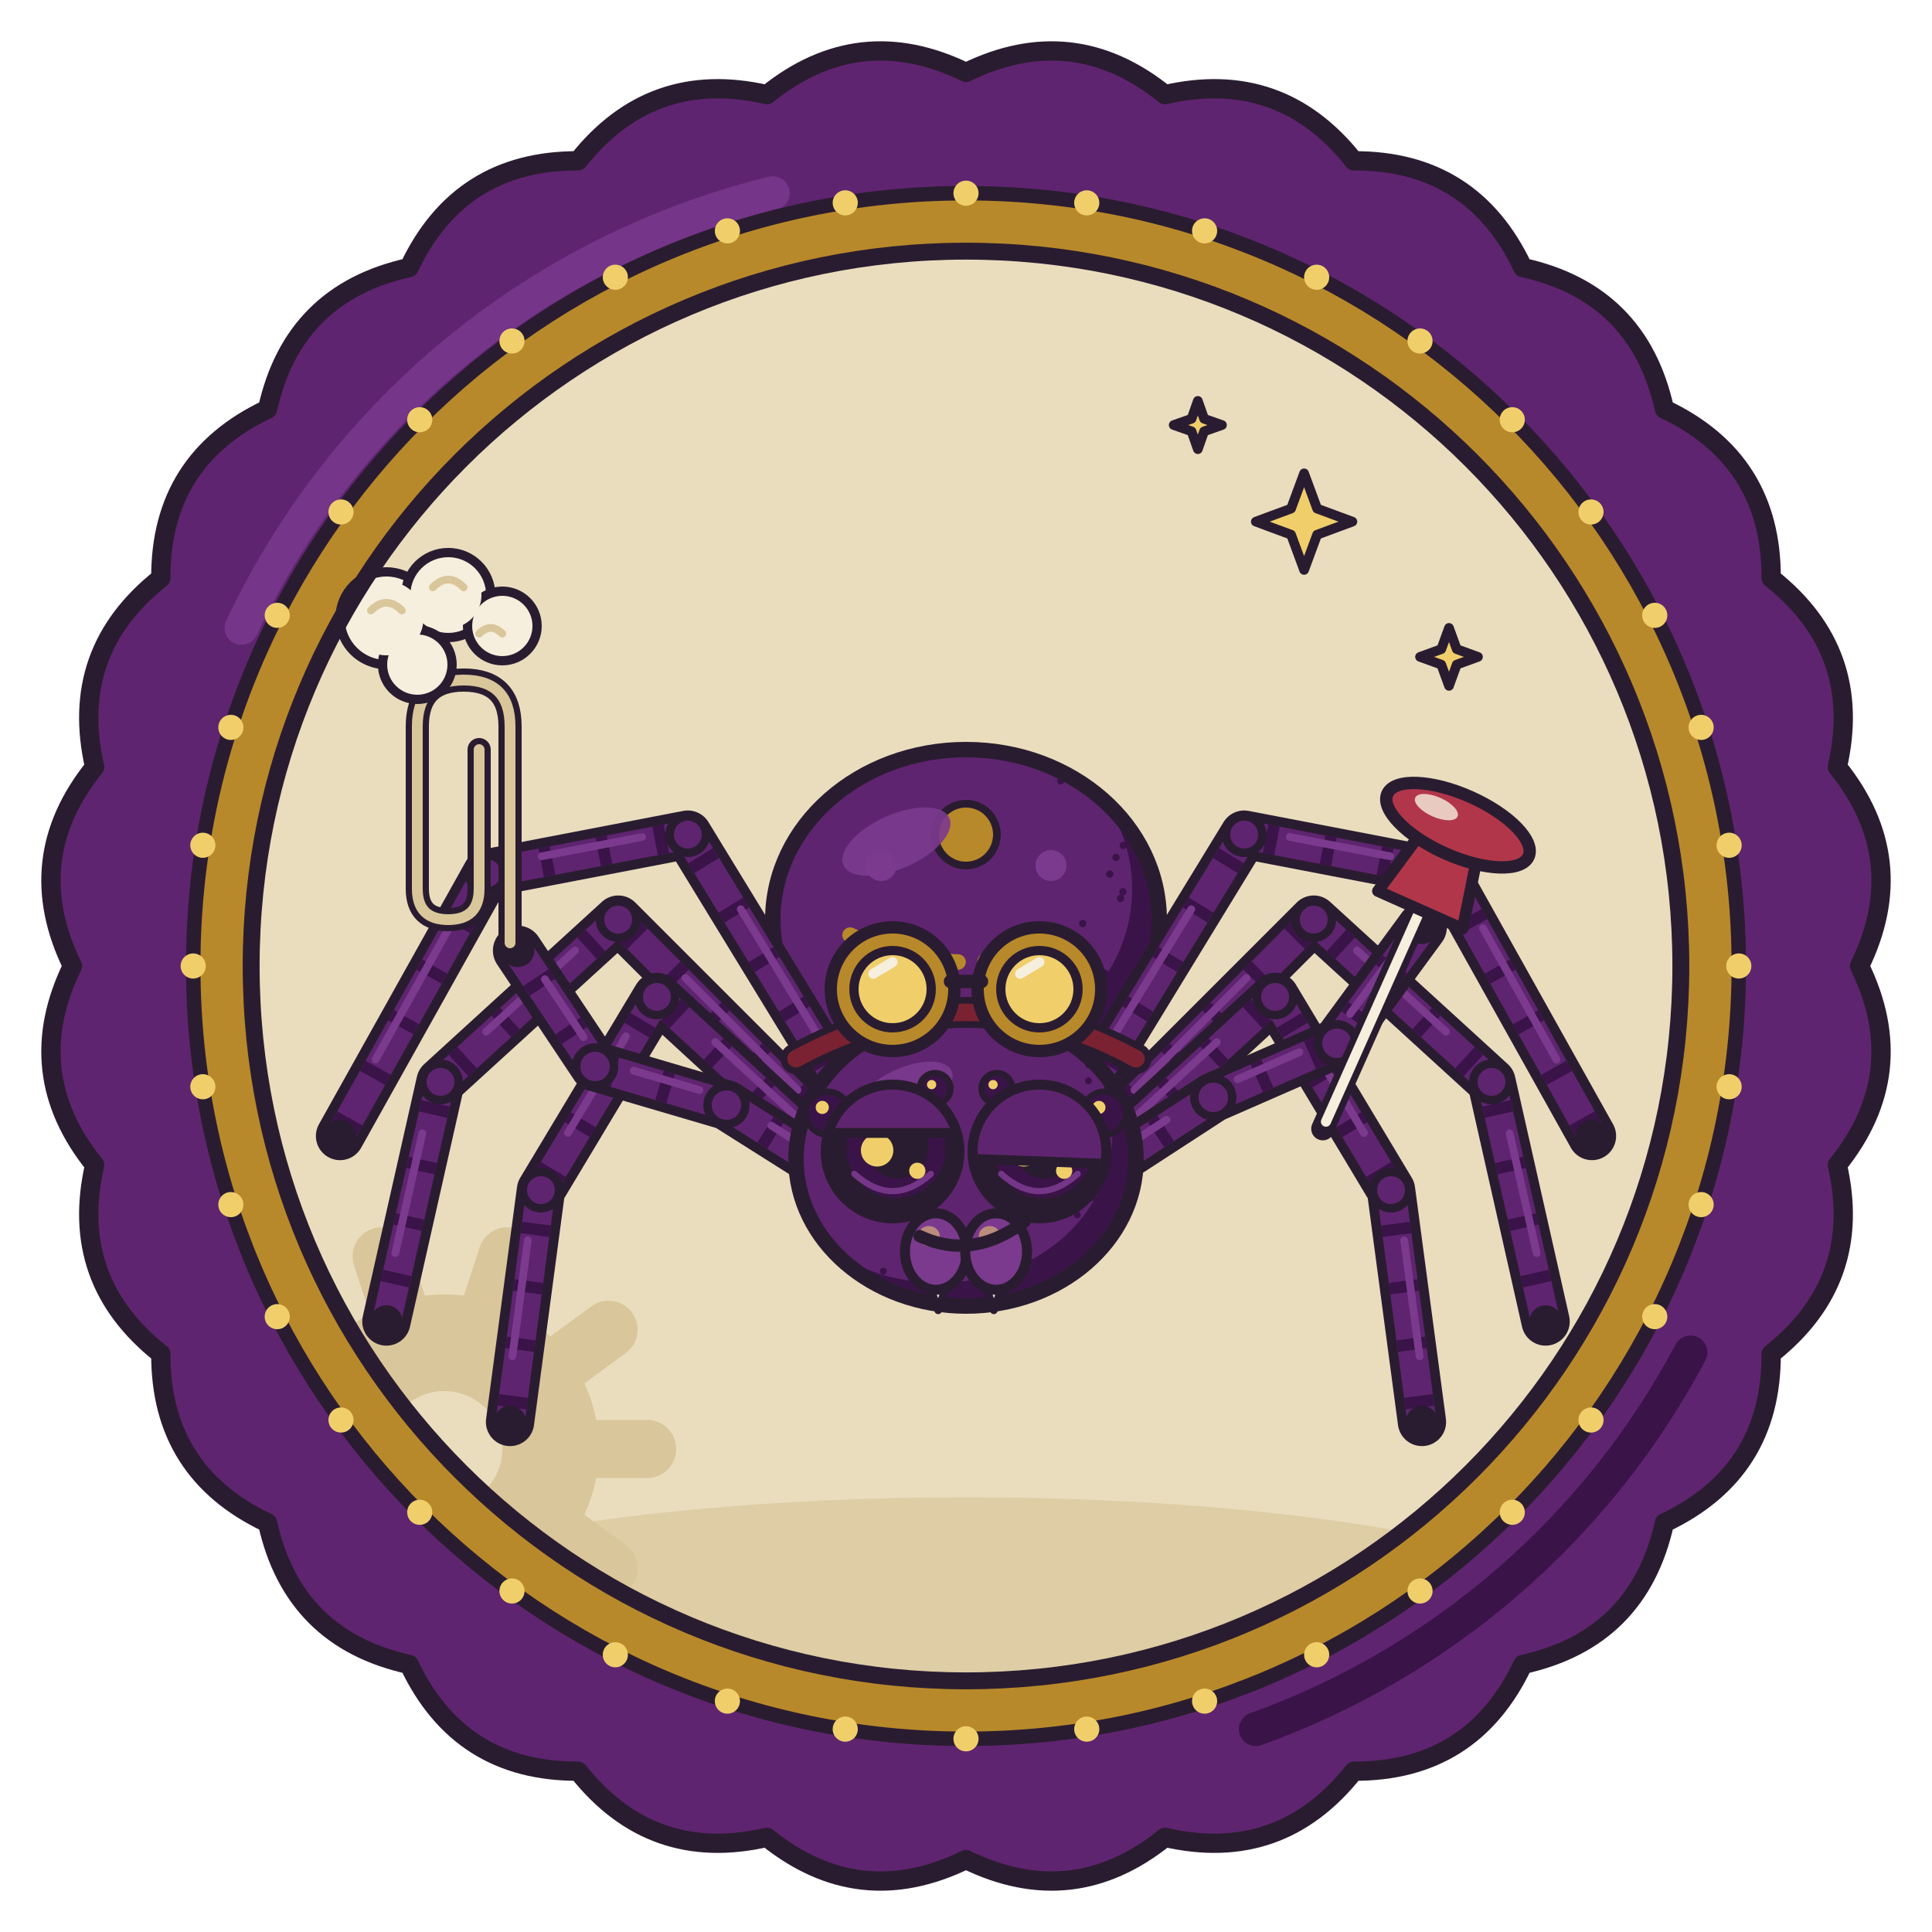
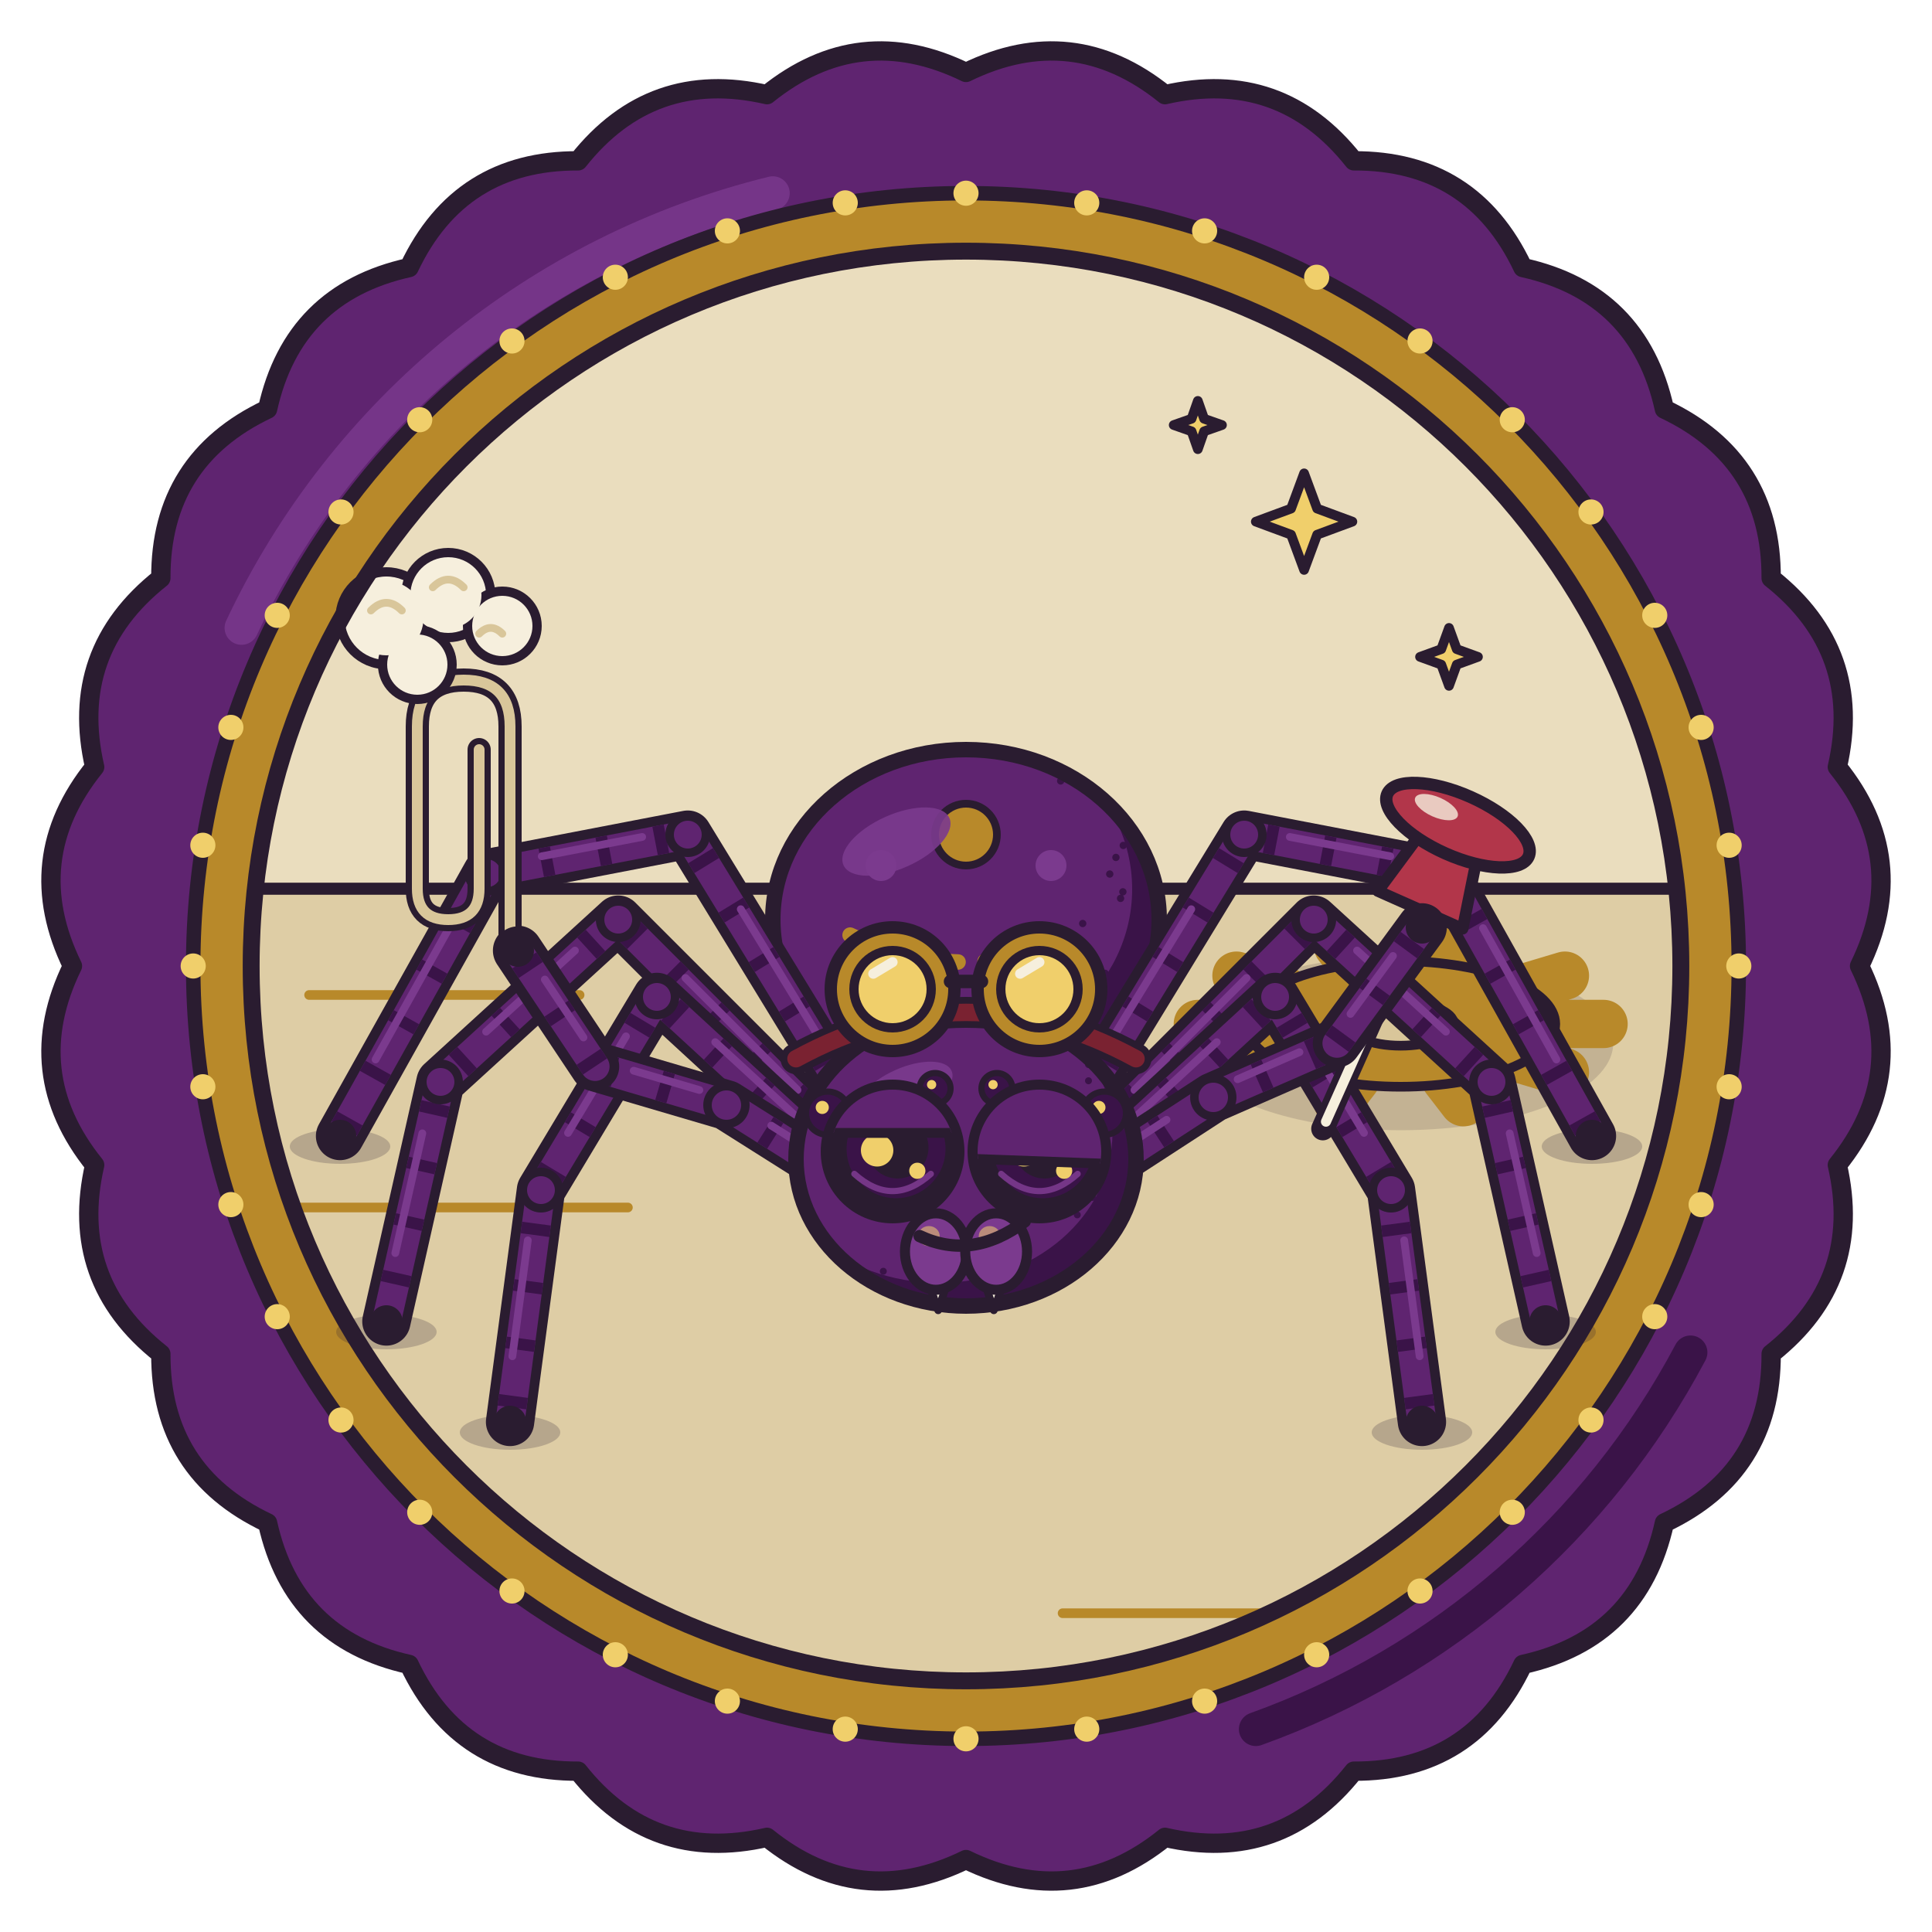
<svg xmlns="http://www.w3.org/2000/svg" viewBox="0 0 400 400" role="img" aria-labelledby="role-tinkerer-title">
  <path d="M200 15 Q222.1 4.2 241.2 19.6 Q265.1 14.1 280.3 33.3 Q304.8 33.2 315.3 55.4 Q339.3 60.7 344.6 84.7 Q366.8 95.2 366.7 119.7 Q385.9 134.9 380.4 158.8 Q395.8 177.9 385 200 Q395.8 222.1 380.4 241.2 Q385.9 265.1 366.7 280.3 Q366.8 304.8 344.6 315.3 Q339.3 339.3 315.3 344.6 Q304.8 366.8 280.3 366.7 Q265.1 385.9 241.2 380.4 Q222.1 395.8 200 385 Q177.9 395.8 158.8 380.4 Q134.9 385.9 119.7 366.7 Q95.2 366.8 84.7 344.6 Q60.7 339.3 55.4 315.3 Q33.2 304.8 33.3 280.3 Q14.1 265.1 19.6 241.2 Q4.2 222.1 15 200 Q4.2 177.9 19.6 158.8 Q14.1 134.9 33.3 119.7 Q33.2 95.2 55.4 84.7 Q60.7 60.7 84.7 55.4 Q95.2 33.2 119.7 33.3 Q134.9 14.1 158.8 19.6 Q177.9 4.2 200 15Z" fill="#5f2470" stroke="#2a1c30" stroke-width="4" stroke-linecap="round" stroke-linejoin="round" />
  <path d="M50 130 A 165 165 0 0 1 160 40" fill="none" stroke="#7b3a8e" stroke-width="7" stroke-linecap="round" stroke-linejoin="round" opacity="0.8" />
  <path d="M350 280 A 165 165 0 0 1 260 358" fill="none" stroke="#3a1348" stroke-width="7" stroke-linecap="round" stroke-linejoin="round" />
  <circle cx="200" cy="200" r="160" fill="#b8892a" stroke="#2a1c30" stroke-width="3" />
  <circle cx="360" cy="200" r="2.6" fill="#f0cf6b" />
  <circle cx="358" cy="225" r="2.6" fill="#f0cf6b" />
  <circle cx="352.2" cy="249.4" r="2.6" fill="#f0cf6b" />
  <circle cx="342.6" cy="272.6" r="2.6" fill="#f0cf6b" />
  <circle cx="329.4" cy="294" r="2.6" fill="#f0cf6b" />
  <circle cx="313.1" cy="313.1" r="2.6" fill="#f0cf6b" />
  <circle cx="294" cy="329.4" r="2.6" fill="#f0cf6b" />
  <circle cx="272.6" cy="342.6" r="2.6" fill="#f0cf6b" />
  <circle cx="249.4" cy="352.2" r="2.6" fill="#f0cf6b" />
  <circle cx="225" cy="358" r="2.6" fill="#f0cf6b" />
  <circle cx="200" cy="360" r="2.6" fill="#f0cf6b" />
  <circle cx="175" cy="358" r="2.6" fill="#f0cf6b" />
  <circle cx="150.6" cy="352.2" r="2.6" fill="#f0cf6b" />
  <circle cx="127.4" cy="342.6" r="2.6" fill="#f0cf6b" />
  <circle cx="106" cy="329.4" r="2.6" fill="#f0cf6b" />
  <circle cx="86.9" cy="313.1" r="2.6" fill="#f0cf6b" />
  <circle cx="70.6" cy="294" r="2.6" fill="#f0cf6b" />
  <circle cx="57.4" cy="272.6" r="2.6" fill="#f0cf6b" />
  <circle cx="47.8" cy="249.4" r="2.6" fill="#f0cf6b" />
  <circle cx="42" cy="225" r="2.6" fill="#f0cf6b" />
  <circle cx="40" cy="200" r="2.6" fill="#f0cf6b" />
  <circle cx="42" cy="175" r="2.6" fill="#f0cf6b" />
  <circle cx="47.8" cy="150.6" r="2.6" fill="#f0cf6b" />
  <circle cx="57.4" cy="127.4" r="2.6" fill="#f0cf6b" />
  <circle cx="70.6" cy="106" r="2.6" fill="#f0cf6b" />
  <circle cx="86.9" cy="86.9" r="2.6" fill="#f0cf6b" />
  <circle cx="106" cy="70.6" r="2.6" fill="#f0cf6b" />
  <circle cx="127.4" cy="57.4" r="2.6" fill="#f0cf6b" />
  <circle cx="150.6" cy="47.8" r="2.6" fill="#f0cf6b" />
  <circle cx="175" cy="42" r="2.6" fill="#f0cf6b" />
  <circle cx="200" cy="40" r="2.6" fill="#f0cf6b" />
  <circle cx="225" cy="42" r="2.6" fill="#f0cf6b" />
  <circle cx="249.4" cy="47.8" r="2.6" fill="#f0cf6b" />
  <circle cx="272.6" cy="57.4" r="2.6" fill="#f0cf6b" />
  <circle cx="294" cy="70.6" r="2.6" fill="#f0cf6b" />
  <circle cx="313.1" cy="86.9" r="2.6" fill="#f0cf6b" />
  <circle cx="329.4" cy="106" r="2.6" fill="#f0cf6b" />
  <circle cx="342.6" cy="127.4" r="2.6" fill="#f0cf6b" />
  <circle cx="352.2" cy="150.6" r="2.6" fill="#f0cf6b" />
  <circle cx="358" cy="175" r="2.6" fill="#f0cf6b" />
  <clipPath id="rl-tink-med0">
    <circle cx="200" cy="200" r="148" fill="#000" />
  </clipPath>
  <circle cx="200" cy="200" r="148" fill="#eaddbe" stroke="#2a1c30" stroke-width="3" />
  <g clip-path="url(#rl-tink-med0)">
-     <path d="M122 300 L134 300M116.3 317.6 L126 324.7M101.3 328.5 L105 339.9M82.7 328.5 L79 339.9M67.7 317.6 L58 324.7M62 300 L50 300M67.7 282.4 L58 275.3M82.7 271.5 L79 260.1M101.3 271.5 L105 260.1M116.3 282.4 L126 275.3" fill="none" stroke="#d9c69a" stroke-width="12" stroke-linecap="round" stroke-linejoin="round" />
-     <circle cx="92" cy="300" r="32" fill="#d9c69a" />
-     <circle cx="92" cy="300" r="12" fill="#eaddbe" />
-     <ellipse cx="200" cy="340" rx="140" ry="30" fill="#d9c69a" opacity="0.7" />
+     <path d="M30 184 H370 V380 H30 Z" fill="#d9c69a" opacity="0.7" />
+     <path d="M30 184 L370 184" stroke="#2a1c30" stroke-width="2.5" stroke-linecap="round" />
+     <path d="M60 250 L130 250" stroke="#b8892a" stroke-width="2" stroke-linecap="round" />
+     <path d="M220 334 L300 334" stroke="#b8892a" stroke-width="2" stroke-linecap="round" />
+     <path d="M64 206 L120 206" stroke="#b8892a" stroke-width="2" stroke-linecap="round" />
+     <ellipse cx="290" cy="216" rx="44" ry="18" fill="#2a1c30" opacity="0.15" />
+     <path d="M320 212 L332 212M314.3 219.1 L324 222M299.3 223.4 L303 228.2M280.7 223.4 L277 228.2M265.7 219.1 L256 222M260 212 L248 212M265.7 204.9 L256 202M280.7 200.6 L277 195.8M299.3 200.6 L303 195.8M314.3 204.9 L324 202" fill="none" stroke="#b8892a" stroke-width="10" stroke-linecap="round" stroke-linejoin="round" />
+     <ellipse cx="290" cy="212" rx="32" ry="13" fill="#b8892a" stroke="#2a1c30" stroke-width="2" />
+     <ellipse cx="290" cy="212" rx="11" ry="4.5" fill="#d9c69a" stroke="#2a1c30" stroke-width="2" />
  </g>
  <g transform="translate(200 240) rotate(0) scale(0.8 0.8)">
+     <ellipse cx="118" cy="70.7" rx="13" ry="4.5" fill="#2a1c30" opacity="0.22" />
+     <ellipse cx="150" cy="44.7" rx="13" ry="4.5" fill="#2a1c30" opacity="0.22" />
+     <ellipse cx="162" cy="-3.3" rx="13" ry="4.5" fill="#2a1c30" opacity="0.22" />
+     <ellipse cx="-118" cy="70.7" rx="13" ry="4.5" fill="#2a1c30" opacity="0.22" />
+     <ellipse cx="-150" cy="44.7" rx="13" ry="4.5" fill="#2a1c30" opacity="0.22" />
+     <ellipse cx="-162" cy="-3.3" rx="13" ry="4.5" fill="#2a1c30" opacity="0.22" />
    <g transform="rotate(0 0 -62)">
      <clipPath id="rl-tink-c1">
        <ellipse cx="0" cy="-62" rx="50" ry="44" fill="#000" />
      </clipPath>
      <ellipse cx="0" cy="-62" rx="50" ry="44" fill="#3a1348" />
      <g clip-path="url(#rl-tink-c1)">
        <ellipse cx="-8" cy="-69.9" rx="51" ry="44.9" fill="#5f2470" />
        <path d="M23.9 -36.9h0M36 -48.1h0M24.5 -97.9h0M5 -29.3h0M-25.9 -30.8h0M30.2 -61h0M40 -67.5h0M40.6 -69.2h0M37.2 -73.8h0M19.5 -35.4h0M-27.3 -31.3h0M-28.1 -30.4h0M-18.5 -33.8h0M17.1 -39.4h0M40.7 -81.2h0M20.8 -37.3h0M38.8 -78.1h0" stroke="#3a1348" stroke-width="1.9" stroke-linecap="round" />
        <circle cx="0" cy="-84" r="8" fill="#b8892a" stroke="#2a1c30" stroke-width="2" />
        <path d="M-30 -58 Q0 -44 30 -58" fill="none" stroke="#b8892a" stroke-width="4" stroke-linecap="round" stroke-linejoin="round" stroke-dasharray="2 7" />
        <circle cx="-22" cy="-76" r="4" fill="#7b3a8e" />
        <circle cx="22" cy="-76" r="4" fill="#7b3a8e" />
        <ellipse cx="-18" cy="-82.2" rx="15" ry="7" fill="#7b3a8e" transform="rotate(-24 -18 -82.2)" opacity="0.9" />
      </g>
      <ellipse cx="0" cy="-62" rx="50" ry="44" fill="none" stroke="#2a1c30" stroke-width="4" />
    </g>
    <g>
      <path d="M28 -12 L72 -84 L124 -74 L162 -6" fill="none" stroke="#2a1c30" stroke-width="12.5" stroke-linecap="round" stroke-linejoin="round" />
      <path d="M28 -12 L72 -84 L124 -74 L162 -6" fill="none" stroke="#5f2470" stroke-width="7.5" stroke-linecap="round" stroke-linejoin="round" />
      <path d="M28 -12 L72 -84 L124 -74 L162 -6" fill="none" stroke="#3a1348" stroke-width="7.5" stroke-dasharray="3 12" stroke-linejoin="round" />
      <path d="M36.3 -28.7 L58.3 -64.7M83.8 -83.4 L109.8 -78.4M133.8 -59.8 L152.8 -25.8" stroke="#7b3a8e" stroke-width="2" stroke-linecap="round" fill="none" />
      <circle cx="72" cy="-84" r="4.7" fill="#5f2470" stroke="#2a1c30" stroke-width="2.2" />
      <circle cx="124" cy="-74" r="4.7" fill="#5f2470" stroke="#2a1c30" stroke-width="2.2" />
      <circle cx="162" cy="-6" r="4.2" fill="#2a1c30" />
    </g>
    <g>
      <path d="M-28 -12 L-72 -84 L-124 -74 L-162 -6" fill="none" stroke="#2a1c30" stroke-width="12.5" stroke-linecap="round" stroke-linejoin="round" />
      <path d="M-28 -12 L-72 -84 L-124 -74 L-162 -6" fill="none" stroke="#5f2470" stroke-width="7.5" stroke-linecap="round" stroke-linejoin="round" />
      <path d="M-28 -12 L-72 -84 L-124 -74 L-162 -6" fill="none" stroke="#3a1348" stroke-width="7.5" stroke-dasharray="3 12" stroke-linejoin="round" />
      <path d="M-36.3 -28.7 L-58.3 -64.7M-83.8 -83.4 L-109.8 -78.4M-133.8 -59.8 L-152.8 -25.8" stroke="#7b3a8e" stroke-width="2" stroke-linecap="round" fill="none" />
      <circle cx="-72" cy="-84" r="4.7" fill="#5f2470" stroke="#2a1c30" stroke-width="2.2" />
      <circle cx="-124" cy="-74" r="4.7" fill="#5f2470" stroke="#2a1c30" stroke-width="2.2" />
      <circle cx="-162" cy="-6" r="4.2" fill="#2a1c30" />
    </g>
    <g>
      <path d="M32 -4 L90 -62 L136 -20 L150 42" fill="none" stroke="#2a1c30" stroke-width="12.5" stroke-linecap="round" stroke-linejoin="round" />
      <path d="M32 -4 L90 -62 L136 -20 L150 42" fill="none" stroke="#5f2470" stroke-width="7.5" stroke-linecap="round" stroke-linejoin="round" />
      <path d="M32 -4 L90 -62 L136 -20 L150 42" fill="none" stroke="#3a1348" stroke-width="7.5" stroke-dasharray="3 12" stroke-linejoin="round" />
      <path d="M43.6 -17.9 L72.6 -46.9M101.2 -54 L124.2 -33M140.7 -6.7 L147.7 24.3" stroke="#7b3a8e" stroke-width="2" stroke-linecap="round" fill="none" />
      <circle cx="90" cy="-62" r="4.7" fill="#5f2470" stroke="#2a1c30" stroke-width="2.2" />
      <circle cx="136" cy="-20" r="4.7" fill="#5f2470" stroke="#2a1c30" stroke-width="2.2" />
      <circle cx="150" cy="42" r="4.2" fill="#2a1c30" />
    </g>
    <g>
      <path d="M-32 -4 L-90 -62 L-136 -20 L-150 42" fill="none" stroke="#2a1c30" stroke-width="12.5" stroke-linecap="round" stroke-linejoin="round" />
      <path d="M-32 -4 L-90 -62 L-136 -20 L-150 42" fill="none" stroke="#5f2470" stroke-width="7.5" stroke-linecap="round" stroke-linejoin="round" />
      <path d="M-32 -4 L-90 -62 L-136 -20 L-150 42" fill="none" stroke="#3a1348" stroke-width="7.5" stroke-dasharray="3 12" stroke-linejoin="round" />
      <path d="M-43.6 -17.9 L-72.6 -46.9M-101.2 -54 L-124.2 -33M-140.7 -6.7 L-147.7 24.3" stroke="#7b3a8e" stroke-width="2" stroke-linecap="round" fill="none" />
      <circle cx="-90" cy="-62" r="4.7" fill="#5f2470" stroke="#2a1c30" stroke-width="2.2" />
      <circle cx="-136" cy="-20" r="4.7" fill="#5f2470" stroke="#2a1c30" stroke-width="2.2" />
      <circle cx="-150" cy="42" r="4.2" fill="#2a1c30" />
    </g>
    <g>
      <path d="M30 4 L80 -42 L110 8 L118 68" fill="none" stroke="#2a1c30" stroke-width="12.5" stroke-linecap="round" stroke-linejoin="round" />
      <path d="M30 4 L80 -42 L110 8 L118 68" fill="none" stroke="#5f2470" stroke-width="7.5" stroke-linecap="round" stroke-linejoin="round" />
      <path d="M30 4 L80 -42 L110 8 L118 68" fill="none" stroke="#3a1348" stroke-width="7.5" stroke-dasharray="3 12" stroke-linejoin="round" />
      <path d="M39.9 -7.3 L64.9 -30.3M88 -31.8 L103 -6.8M113.4 21 L117.4 51" stroke="#7b3a8e" stroke-width="2" stroke-linecap="round" fill="none" />
      <circle cx="80" cy="-42" r="4.7" fill="#5f2470" stroke="#2a1c30" stroke-width="2.2" />
      <circle cx="110" cy="8" r="4.7" fill="#5f2470" stroke="#2a1c30" stroke-width="2.2" />
      <circle cx="118" cy="68" r="4.2" fill="#2a1c30" />
    </g>
    <g>
      <path d="M-30 4 L-80 -42 L-110 8 L-118 68" fill="none" stroke="#2a1c30" stroke-width="12.5" stroke-linecap="round" stroke-linejoin="round" />
      <path d="M-30 4 L-80 -42 L-110 8 L-118 68" fill="none" stroke="#5f2470" stroke-width="7.5" stroke-linecap="round" stroke-linejoin="round" />
      <path d="M-30 4 L-80 -42 L-110 8 L-118 68" fill="none" stroke="#3a1348" stroke-width="7.5" stroke-dasharray="3 12" stroke-linejoin="round" />
      <path d="M-39.9 -7.3 L-64.9 -30.3M-88 -31.8 L-103 -6.8M-113.4 21 L-117.4 51" stroke="#7b3a8e" stroke-width="2" stroke-linecap="round" fill="none" />
      <circle cx="-80" cy="-42" r="4.7" fill="#5f2470" stroke="#2a1c30" stroke-width="2.2" />
      <circle cx="-110" cy="8" r="4.7" fill="#5f2470" stroke="#2a1c30" stroke-width="2.2" />
      <circle cx="-118" cy="68" r="4.2" fill="#2a1c30" />
    </g>
    <g>
      <path d="M24 10 L64 -16 L96 -30 L118 -60" fill="none" stroke="#2a1c30" stroke-width="12.875" stroke-linecap="round" stroke-linejoin="round" />
      <path d="M24 10 L64 -16 L96 -30 L118 -60" fill="none" stroke="#5f2470" stroke-width="7.875" stroke-linecap="round" stroke-linejoin="round" />
      <path d="M24 10 L64 -16 L96 -30 L118 -60" fill="none" stroke="#3a1348" stroke-width="7.875" stroke-dasharray="3 12" stroke-linejoin="round" />
      <path d="M31.9 2.8 L51.9 -10.2M70.3 -20.7 L86.3 -27.7M99.4 -37.6 L110.4 -52.6" stroke="#7b3a8e" stroke-width="2" stroke-linecap="round" fill="none" />
      <circle cx="64" cy="-16" r="4.9" fill="#5f2470" stroke="#2a1c30" stroke-width="2.2" />
      <circle cx="96" cy="-30" r="4.9" fill="#5f2470" stroke="#2a1c30" stroke-width="2.2" />
      <circle cx="118" cy="-60" r="4.3" fill="#2a1c30" />
    </g>
    <g>
      <path d="M-24 10 L-62 -14 L-96 -24 L-116 -54" fill="none" stroke="#2a1c30" stroke-width="12.875" stroke-linecap="round" stroke-linejoin="round" />
      <path d="M-24 10 L-62 -14 L-96 -24 L-116 -54" fill="none" stroke="#5f2470" stroke-width="7.875" stroke-linecap="round" stroke-linejoin="round" />
      <path d="M-24 10 L-62 -14 L-96 -24 L-116 -54" fill="none" stroke="#3a1348" stroke-width="7.875" stroke-dasharray="3 12" stroke-linejoin="round" />
      <path d="M-31.4 3.3 L-50.4 -8.7M-69 -17.9 L-86 -22.9M-99 -31.6 L-109 -46.6" stroke="#7b3a8e" stroke-width="2" stroke-linecap="round" fill="none" />
      <circle cx="-62" cy="-14" r="4.9" fill="#5f2470" stroke="#2a1c30" stroke-width="2.2" />
      <circle cx="-96" cy="-24" r="4.9" fill="#5f2470" stroke="#2a1c30" stroke-width="2.2" />
      <circle cx="-116" cy="-54" r="4.3" fill="#2a1c30" />
    </g>
    <g transform="rotate(0 0 0)">
      <clipPath id="rl-tink-c2">
        <ellipse cx="0" cy="0" rx="44" ry="38" fill="#000" />
      </clipPath>
      <ellipse cx="0" cy="0" rx="44" ry="38" fill="#3a1348" />
      <g clip-path="url(#rl-tink-c2)">
        <ellipse cx="-7" cy="-6.8" rx="44.9" ry="38.8" fill="#5f2470" />
        <path d="M32 7.8h0M2.7 25.7h0M-21.4 29h0M-6.7 29.6h0M28.8 14.4h0M35.4 -15.9h0M8.3 23.8h0M32.3 3.1h0M32.7 9.9h0M31.8 7.7h0M31.7 -24.5h0M31.7 -20.3h0" stroke="#3a1348" stroke-width="1.8" stroke-linecap="round" />
        <ellipse cx="-15.8" cy="-17.5" rx="13.2" ry="6.1" fill="#7b3a8e" transform="rotate(-24 -15.8 -17.5)" opacity="0.9" />
      </g>
      <ellipse cx="0" cy="0" rx="44" ry="38" fill="none" stroke="#2a1c30" stroke-width="4" />
    </g>
    <path d="M-10 31.1 l2.8 8 l2.4 -7.2 Z" fill="#f6efdd" stroke="#2a1c30" stroke-width="2" stroke-linecap="round" stroke-linejoin="round" />
    <path d="M10 31.1 l-2.8 8 l-2.4 -7.2 Z" fill="#f6efdd" stroke="#2a1c30" stroke-width="2" stroke-linecap="round" stroke-linejoin="round" />
    <ellipse cx="-7.8" cy="23.9" rx="8" ry="9.9" fill="#7b3a8e" stroke="#2a1c30" stroke-width="2.6" />
    <ellipse cx="7.8" cy="23.9" rx="8" ry="9.9" fill="#7b3a8e" stroke="#2a1c30" stroke-width="2.6" />
    <ellipse cx="-9.6" cy="19.9" rx="2.8" ry="2.6" fill="#f0cf6b" opacity="0.55" />
    <ellipse cx="6.1" cy="19.9" rx="2.8" ry="2.6" fill="#f0cf6b" opacity="0.55" />
    <circle cx="-8" cy="-18.3" r="4.8" fill="#2a1c30" />
    <circle cx="-8" cy="-18.3" r="3.2" fill="#3a1348" />
    <circle cx="-8.9" cy="-19.3" r="1.2" fill="#f0cf6b" />
    <circle cx="8" cy="-18.3" r="4.8" fill="#2a1c30" />
    <circle cx="8" cy="-18.3" r="3.2" fill="#3a1348" />
    <circle cx="7" cy="-19.3" r="1.2" fill="#f0cf6b" />
    <circle cx="-35.8" cy="-11.9" r="6.4" fill="#2a1c30" />
    <circle cx="-35.8" cy="-11.9" r="4.8" fill="#3a1348" />
    <circle cx="-37.2" cy="-13.4" r="1.7" fill="#f0cf6b" />
    <circle cx="35.8" cy="-11.9" r="6.4" fill="#2a1c30" />
    <circle cx="35.8" cy="-11.9" r="4.8" fill="#3a1348" />
    <circle cx="34.4" cy="-13.4" r="1.7" fill="#f0cf6b" />
    <circle cx="-19" cy="-2" r="18.6" fill="#2a1c30" />
    <clipPath id="rl-tink-e3">
      <circle cx="-19" cy="-2" r="16" fill="#000" />
    </clipPath>
    <g clip-path="url(#rl-tink-e3)">
      <circle cx="-19" cy="-2" r="16" fill="#2a1c30" />
      <circle cx="-18.1" cy="-2.7" r="12.8" fill="#3a1348" />
      <circle cx="-17.7" cy="-3" r="8" fill="#2a1c30" />
      <path d="M-28.9 3.8 Q-19 12.7 -9.1 3.8" fill="none" stroke="#7b3a8e" stroke-width="1.6" stroke-linecap="round" stroke-linejoin="round" opacity="0.9" />
      <circle cx="-23" cy="-2.3" r="4.2" fill="#f0cf6b" />
      <circle cx="-12.6" cy="3" r="2.1" fill="#f0cf6b" />
      <path d="M-1.4 -21.2 L-1.4 -6.8 L-36.6 -6.8 L-36.6 -21.2 Z" fill="#5f2470" />
      <path d="M-1.4 -6.8 L-36.6 -6.8" fill="none" stroke="#2a1c30" stroke-width="2.56" stroke-linecap="round" stroke-linejoin="round" />
    </g>
    <circle cx="19" cy="-2" r="18.6" fill="#2a1c30" />
    <clipPath id="rl-tink-e4">
      <circle cx="19" cy="-2" r="16" fill="#000" />
    </clipPath>
    <g clip-path="url(#rl-tink-e4)">
      <circle cx="19" cy="-2" r="16" fill="#2a1c30" />
      <circle cx="19.9" cy="-2.7" r="12.8" fill="#3a1348" />
      <circle cx="20.3" cy="-3" r="8" fill="#2a1c30" />
      <path d="M9.1 3.8 Q19 12.7 28.9 3.8" fill="none" stroke="#7b3a8e" stroke-width="1.6" stroke-linecap="round" stroke-linejoin="round" opacity="0.9" />
      <circle cx="15" cy="-2.3" r="4.2" fill="#f0cf6b" />
      <circle cx="25.4" cy="3" r="2.1" fill="#f0cf6b" />
      <path d="M1.4 -21.2 L1.4 -0.1 L36.6 1.2 L36.6 -21.2 Z" fill="#5f2470" />
      <path d="M1.4 -0.1 L36.6 1.2" fill="none" stroke="#2a1c30" stroke-width="2.56" stroke-linecap="round" stroke-linejoin="round" />
    </g>
    <path d="M-12 19.9 Q1.6 26.3 15.2 16.1" fill="none" stroke="#2a1c30" stroke-width="3.2" stroke-linecap="round" stroke-linejoin="round" />
    <path d="M-44 -26 Q0 -50 44 -26" fill="none" stroke="#2a1c30" stroke-width="8" stroke-linecap="round" stroke-linejoin="round" />
    <path d="M-44 -26 Q0 -50 44 -26" fill="none" stroke="#7a2231" stroke-width="4.5" stroke-linecap="round" stroke-linejoin="round" />
    <circle cx="-19" cy="-44" r="16" fill="#b8892a" stroke="#2a1c30" stroke-width="3.2" />
    <circle cx="-19" cy="-44" r="10" fill="#f0cf6b" stroke="#2a1c30" stroke-width="2.4" />
    <circle cx="19" cy="-44" r="16" fill="#b8892a" stroke="#2a1c30" stroke-width="3.2" />
    <circle cx="19" cy="-44" r="10" fill="#f0cf6b" stroke="#2a1c30" stroke-width="2.4" />
    <path d="M-4 -46 H4" fill="none" stroke="#2a1c30" stroke-width="3.5" stroke-linecap="round" stroke-linejoin="round" />
    <path d="M-24 -48 l5 -3 M14 -48 l5 -3" fill="none" stroke="#f6efdd" stroke-width="2.6" stroke-linecap="round" stroke-linejoin="round" />
    <g transform="rotate(24 120 -70)">
      <path d="M120 -64 L120 -2" fill="none" stroke="#2a1c30" stroke-width="6" stroke-linecap="round" stroke-linejoin="round" />
      <path d="M120 -64 L120 -4" fill="none" stroke="#f6efdd" stroke-width="2.6" stroke-linecap="round" stroke-linejoin="round" />
      <path d="M108 -64 H132 L128 -82 H112 Z" fill="#b2364a" stroke="#2a1c30" stroke-width="3" stroke-linecap="round" stroke-linejoin="round" />
      <ellipse cx="120" cy="-88" rx="20" ry="8" fill="#b2364a" stroke="#2a1c30" stroke-width="3.2" />
      <ellipse cx="113" cy="-90" rx="6" ry="2.6" fill="#f6efdd" opacity="0.8" />
    </g>
    <path d="M-118 -56 L-118 -112 Q-118 -124 -130 -124 Q-142 -124 -142 -112 L-142 -70 Q-142 -62 -134 -62 Q-126 -62 -126 -70 L-126 -106" fill="none" stroke="#2a1c30" stroke-width="6" stroke-linecap="round" stroke-linejoin="round" />
    <path d="M-118 -56 L-118 -112 Q-118 -124 -130 -124 Q-142 -124 -142 -112 L-142 -70 Q-142 -62 -134 -62 Q-126 -62 -126 -70 L-126 -106" fill="none" stroke="#d9c69a" stroke-width="2.8" stroke-linecap="round" stroke-linejoin="round" />
    <circle cx="-150" cy="-140" r="12" fill="#f6efdd" stroke="#2a1c30" stroke-width="2.4" />
    <circle cx="-134" cy="-146" r="11" fill="#f6efdd" stroke="#2a1c30" stroke-width="2.4" />
    <circle cx="-120" cy="-138" r="9" fill="#f6efdd" stroke="#2a1c30" stroke-width="2.4" />
    <circle cx="-142" cy="-128" r="9" fill="#f6efdd" stroke="#2a1c30" stroke-width="2.4" />
    <circle cx="-150" cy="-140" r="9.6" fill="#f6efdd" />
    <circle cx="-134" cy="-146" r="8.6" fill="#f6efdd" />
    <circle cx="-120" cy="-138" r="6.6" fill="#f6efdd" />
    <circle cx="-142" cy="-128" r="6.6" fill="#f6efdd" />
    <path d="M-154 -142 q4 -4 8 0 M-138 -148 q4 -4 8 0 M-126 -136 q3 -3 6 0" fill="none" stroke="#d9c69a" stroke-width="2" stroke-linecap="round" stroke-linejoin="round" />
+     <g>
+       <path d="M96 -30 L118 -60" fill="none" stroke="#2a1c30" stroke-width="12.5" stroke-linecap="round" stroke-linejoin="round" />
+       <path d="M96 -30 L118 -60" fill="none" stroke="#5f2470" stroke-width="7.5" stroke-linecap="round" stroke-linejoin="round" />
+       <path d="M96 -30 L118 -60" fill="none" stroke="#3a1348" stroke-width="7.5" stroke-dasharray="3 12" stroke-linejoin="round" />
+       <path d="M99.5 -37.6 L110.5 -52.6" stroke="#7b3a8e" stroke-width="2" stroke-linecap="round" fill="none" />
+       <circle cx="118" cy="-60" r="4.2" fill="#2a1c30" />
+     </g>
+     <g>
+       <path d="M-96 -24 L-116 -54" fill="none" stroke="#2a1c30" stroke-width="12.5" stroke-linecap="round" stroke-linejoin="round" />
+       <path d="M-96 -24 L-116 -54" fill="none" stroke="#5f2470" stroke-width="7.5" stroke-linecap="round" stroke-linejoin="round" />
+       <path d="M-96 -24 L-116 -54" fill="none" stroke="#3a1348" stroke-width="7.5" stroke-dasharray="3 12" stroke-linejoin="round" />
+       <path d="M-99 -31.5 L-109 -46.5" stroke="#7b3a8e" stroke-width="2" stroke-linecap="round" fill="none" />
+       <circle cx="-116" cy="-54" r="4.2" fill="#2a1c30" />
+     </g>
  </g>
  <path d="M270 98L272.7 105.3L280 108L272.7 110.7L270 118L267.3 110.7L260 108L267.3 105.3Z" fill="#f0cf6b" stroke="#2a1c30" stroke-width="2" stroke-linecap="round" stroke-linejoin="round" />
  <path d="M300 130L301.6 134.4L306 136L301.6 137.6L300 142L298.4 137.6L294 136L298.4 134.4Z" fill="#f0cf6b" stroke="#2a1c30" stroke-width="2" stroke-linecap="round" stroke-linejoin="round" />
  <path d="M248 83L249.3 86.7L253 88L249.3 89.3L248 93L246.7 89.3L243 88L246.7 86.7Z" fill="#f0cf6b" stroke="#2a1c30" stroke-width="2" stroke-linecap="round" stroke-linejoin="round" />
  <circle cx="200" cy="200" r="148" fill="none" stroke="#2a1c30" stroke-width="3.5" />
</svg>
